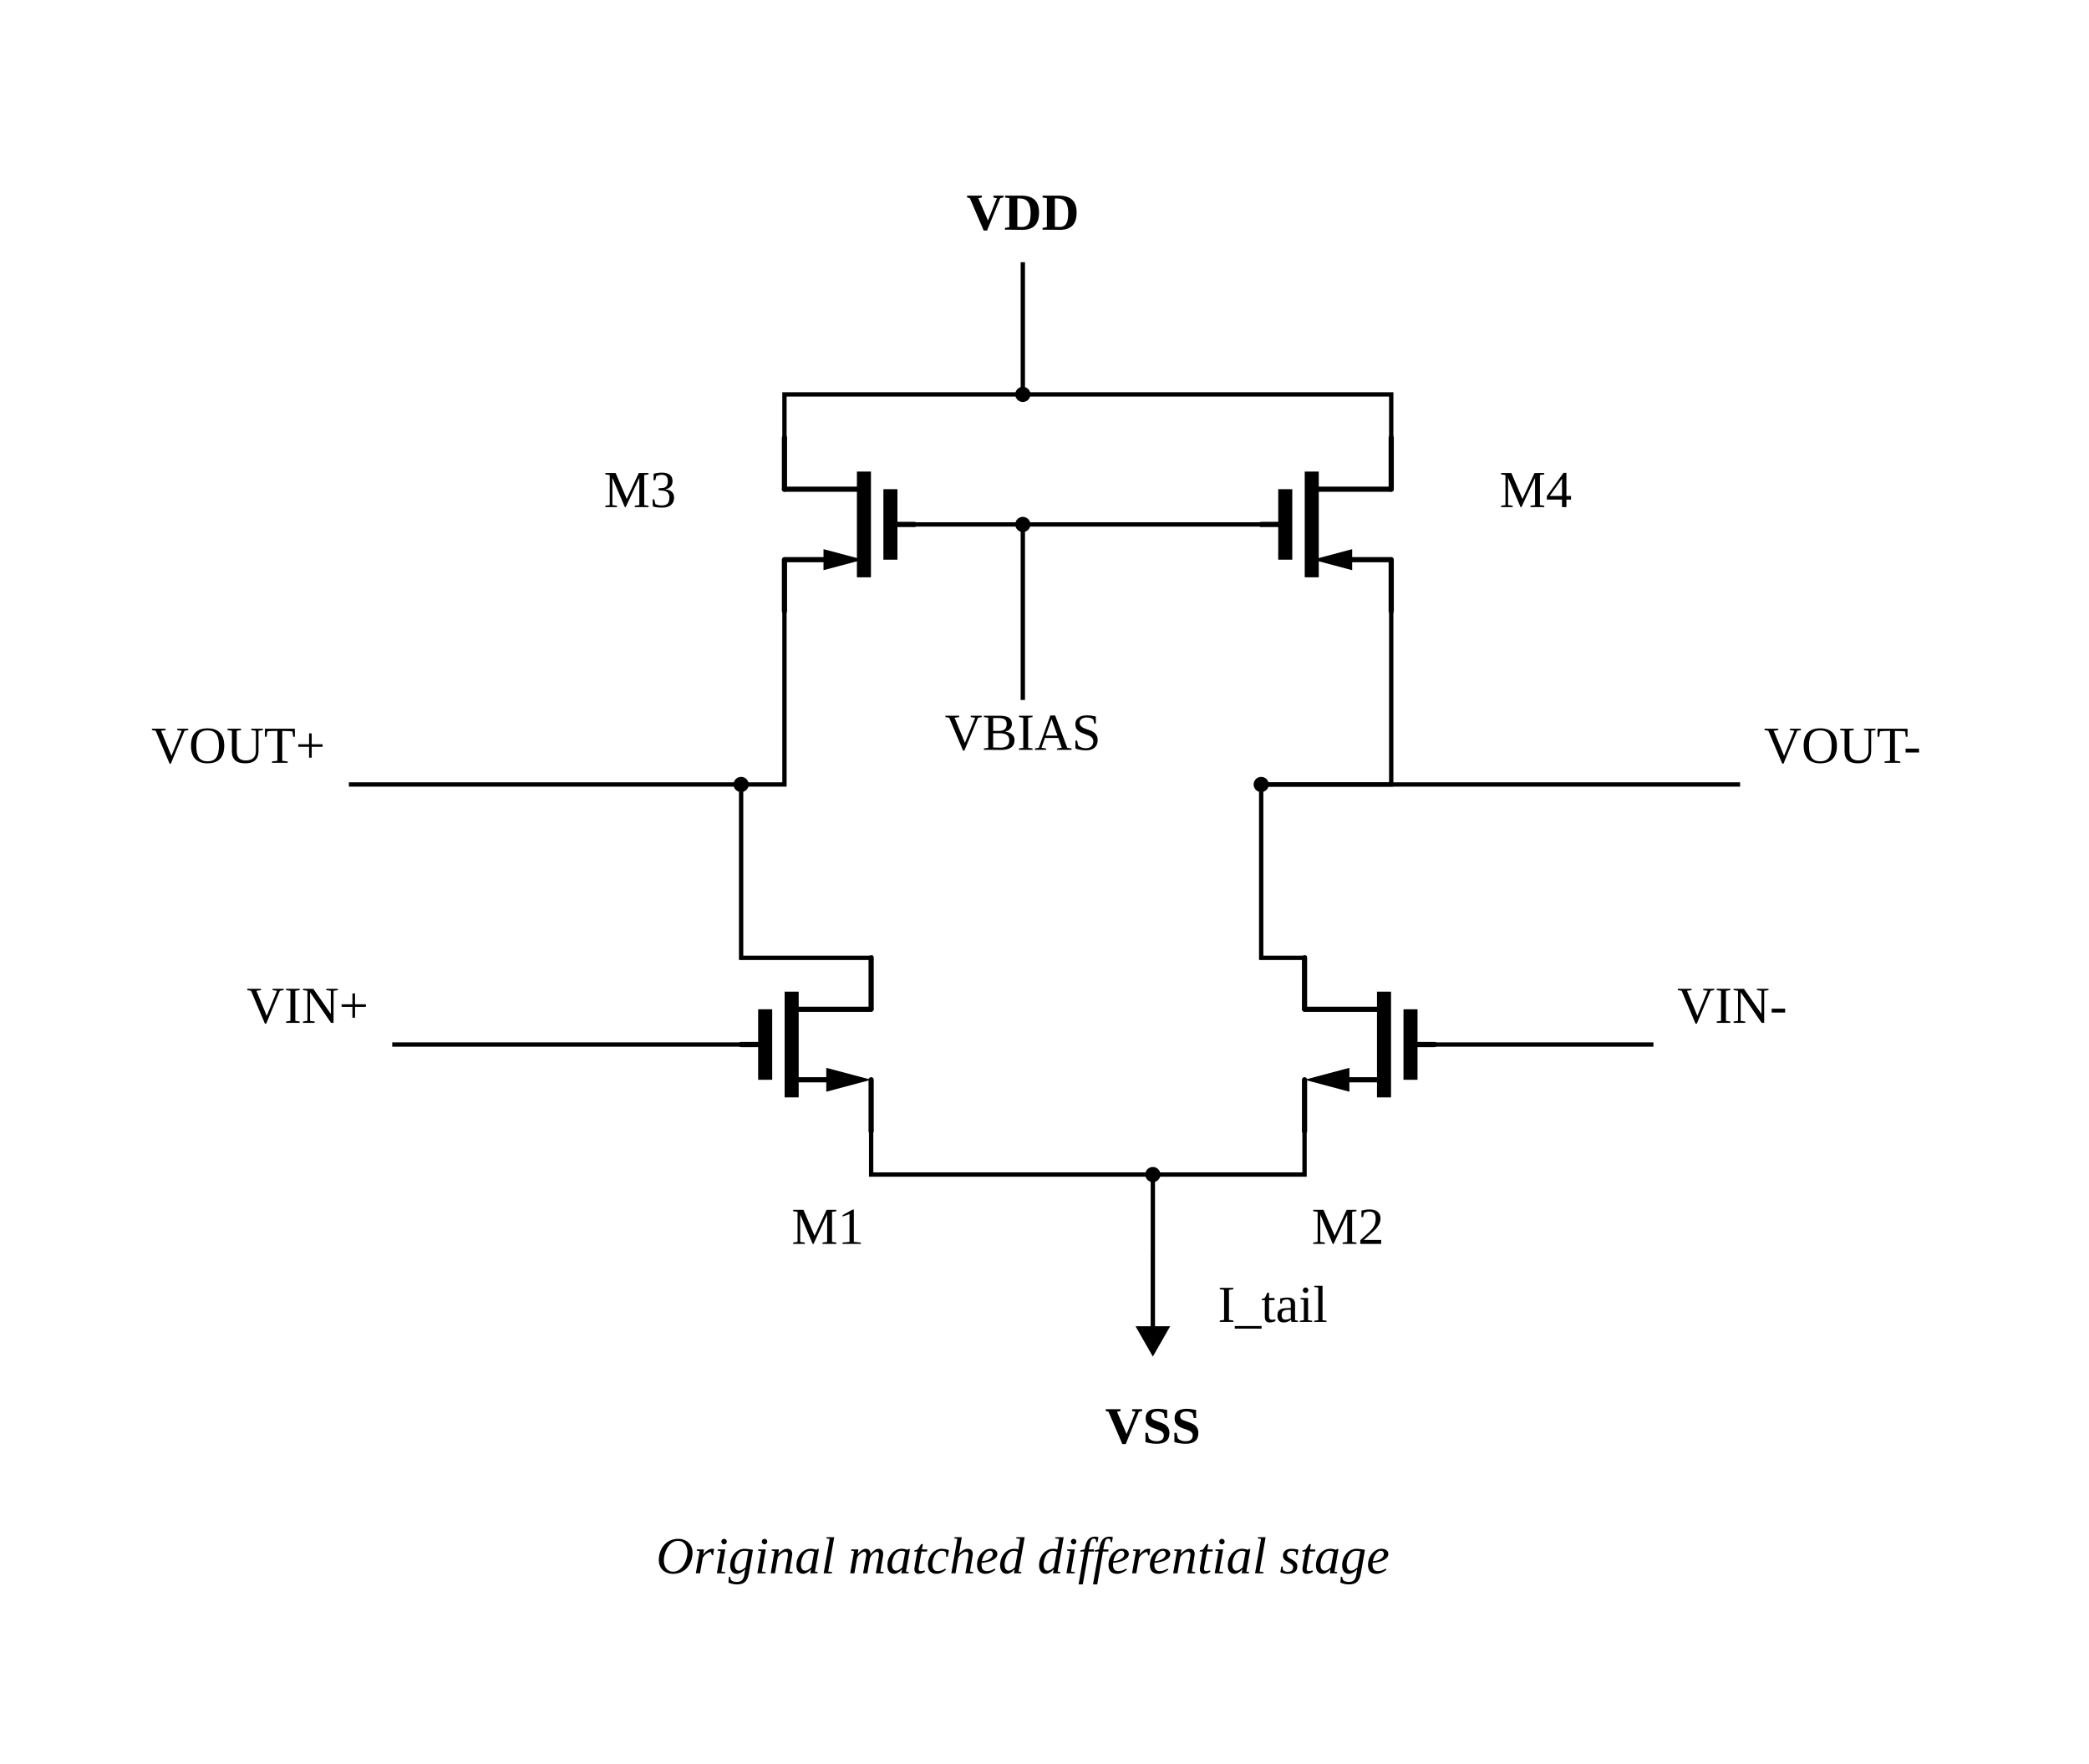
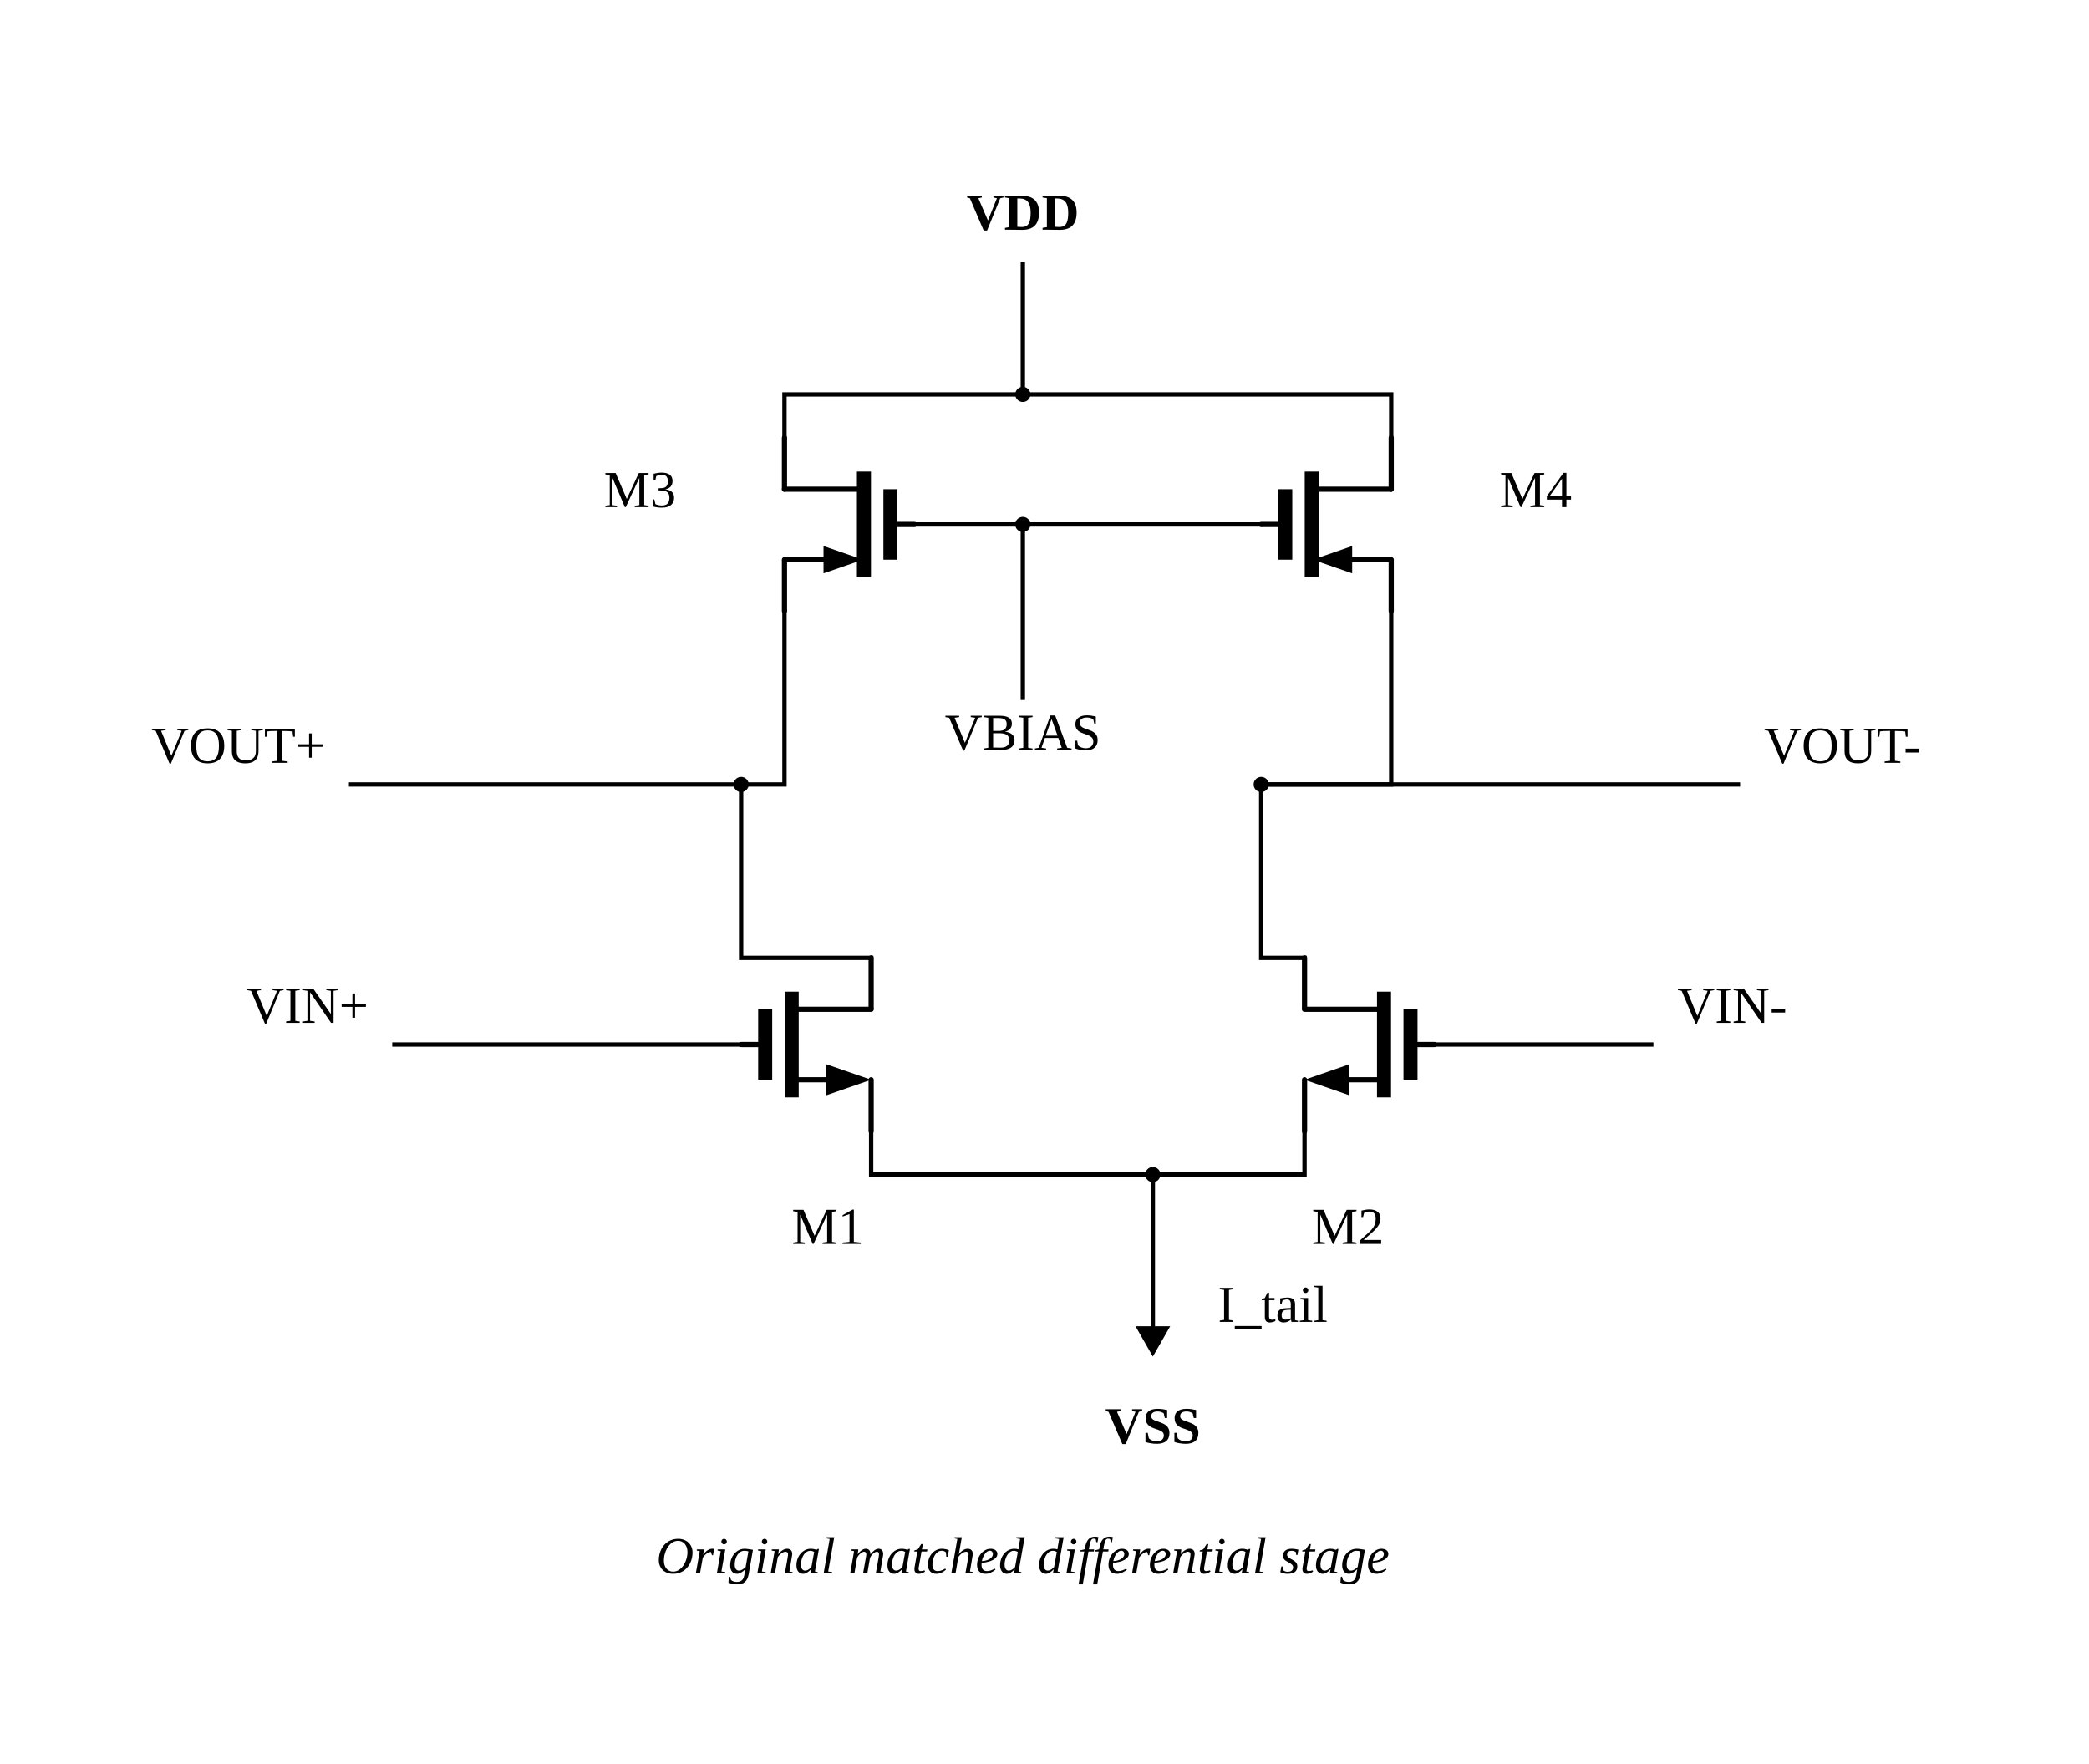
<svg xmlns="http://www.w3.org/2000/svg" viewBox="-11 -41 482 407" role="img" aria-labelledby="title" data-style-profile="textbook-monochrome-v1">
  <rect x="-11" y="-41" width="482" height="407" fill="#fff" />
  <style>text{fill:#000;font-family:Georgia,'Times New Roman',serif;font-size:12px}path,polyline,line,circle{vector-effect:non-scaling-stroke}</style>
  <g data-layer="formal">
    <g data-layer="routes">
      <polyline data-object-id="route-bias-feed" data-net-id="net-bias" points="225,80 225,120" fill="none" stroke="#000" stroke-width="1" stroke-linecap="square" stroke-linejoin="miter" />
      <polyline data-object-id="route-bias-left" data-net-id="net-bias" points="200,80 225,80" fill="none" stroke="#000" stroke-width="1" stroke-linecap="square" stroke-linejoin="miter" />
      <polyline data-object-id="route-bias-right" data-net-id="net-bias" points="225,80 280,80" fill="none" stroke="#000" stroke-width="1" stroke-linecap="square" stroke-linejoin="miter" />
      <polyline data-object-id="route-outn-bottom" data-net-id="net-voutn" points="280,140 280,180 290,180" fill="none" stroke="#000" stroke-width="1" stroke-linecap="square" stroke-linejoin="miter" />
      <polyline data-object-id="route-outn-port" data-net-id="net-voutn" points="280,140 390,140" fill="none" stroke="#000" stroke-width="1" stroke-linecap="square" stroke-linejoin="miter" />
      <polyline data-object-id="route-outn-top" data-net-id="net-voutn" points="310,100 310,140 280,140" fill="none" stroke="#000" stroke-width="1" stroke-linecap="square" stroke-linejoin="miter" />
      <polyline data-object-id="route-outp-bottom" data-net-id="net-voutp" points="160,140 160,180 190,180" fill="none" stroke="#000" stroke-width="1" stroke-linecap="square" stroke-linejoin="miter" />
      <polyline data-object-id="route-outp-port" data-net-id="net-voutp" points="70,140 160,140" fill="none" stroke="#000" stroke-width="1" stroke-linecap="square" stroke-linejoin="miter" />
      <polyline data-object-id="route-outp-top" data-net-id="net-voutp" points="170,100 170,140 160,140" fill="none" stroke="#000" stroke-width="1" stroke-linecap="square" stroke-linejoin="miter" />
      <polyline data-object-id="route-vdd-feed" data-net-id="net-vdd" points="225,20 225,50" fill="none" stroke="#000" stroke-width="1" stroke-linecap="square" stroke-linejoin="miter" />
      <polyline data-object-id="route-vdd-left" data-net-id="net-vdd" points="225,50 170,50 170,60" fill="none" stroke="#000" stroke-width="1" stroke-linecap="square" stroke-linejoin="miter" />
      <polyline data-object-id="route-vdd-right" data-net-id="net-vdd" points="225,50 310,50 310,60" fill="none" stroke="#000" stroke-width="1" stroke-linecap="square" stroke-linejoin="miter" />
      <polyline data-object-id="route-vinn" data-net-id="net-vinn" points="320,200 370,200" fill="none" stroke="#000" stroke-width="1" stroke-linecap="square" stroke-linejoin="miter" />
      <polyline data-object-id="route-vinp" data-net-id="net-vinp" points="80,200 160,200" fill="none" stroke="#000" stroke-width="1" stroke-linecap="square" stroke-linejoin="miter" />
      <polyline data-object-id="route-vss-feed" data-net-id="net-vss" points="255,230 255,270" fill="none" stroke="#000" stroke-width="1" stroke-linecap="square" stroke-linejoin="miter" />
      <polyline data-object-id="route-vss-left" data-net-id="net-vss" points="190,220 190,230 255,230" fill="none" stroke="#000" stroke-width="1" stroke-linecap="square" stroke-linejoin="miter" />
      <polyline data-object-id="route-vss-right" data-net-id="net-vss" points="290,220 290,230 255,230" fill="none" stroke="#000" stroke-width="1" stroke-linecap="square" stroke-linejoin="miter" />
    </g>
    <g data-layer="junctions">
      <circle data-object-id="junction-bias" cx="225" cy="80" r="1.75" fill="#000" />
      <circle data-object-id="junction-outn" cx="280" cy="140" r="1.75" fill="#000" />
      <circle data-object-id="junction-outp" cx="160" cy="140" r="1.75" fill="#000" />
      <circle data-object-id="junction-vdd" cx="225" cy="50" r="1.75" fill="#000" />
      <circle data-object-id="junction-vss" cx="255" cy="230" r="1.75" fill="#000" />
    </g>
    <g data-layer="symbols">
      <g data-object-id="M1" data-symbol-id="nmos">
        <g transform="translate(180 200) rotate(0)">
          <g fill="none" stroke="#000" stroke-width="1" stroke-linecap="square" stroke-linejoin="miter">
            <line x1="-8.118" y1="-8.132" x2="10" y2="-8.132" stroke-width="1.2" stroke-linecap="round" stroke-linejoin="round" />
            <polygon points="-9.957,-12.198 -9.957,12.198 -6.717,12.198 -6.717,-12.198" fill="#000" stroke="none" />
            <polygon points="-16.069,-8.132 -16.069,8.132 -12.829,8.132 -12.829,-8.132" fill="#000" stroke="none" />
            <line x1="10" y1="8.132" x2="10" y2="20" stroke-width="1.2" stroke-linecap="round" stroke-linejoin="round" />
            <line x1="-14.449" y1="0" x2="-20" y2="0" stroke-width="1.2" stroke-linecap="round" stroke-linejoin="round" />
            <line x1="10" y1="-8.349" x2="10" y2="-20" stroke-width="1.2" stroke-linecap="round" stroke-linejoin="round" />
            <line x1="-7.899" y1="8.132" x2="-0.35" y2="8.132" stroke-width="1.2" stroke-linecap="round" stroke-linejoin="round" />
-             <polygon points="10,8.132 -0.35,10.886 -0.35,5.378" fill="#000" stroke="none" />
+             <polygon points="10,8.132 -0.35,11.712 -0.35,4.552" fill="#000" stroke="none" />
          </g>
        </g>
      </g>
      <g data-object-id="M2" data-symbol-id="nmos">
        <g transform="translate(300 200) rotate(0) scale(-1 1)">
          <g fill="none" stroke="#000" stroke-width="1" stroke-linecap="square" stroke-linejoin="miter">
            <line x1="-8.118" y1="-8.132" x2="10" y2="-8.132" stroke-width="1.2" stroke-linecap="round" stroke-linejoin="round" />
            <polygon points="-9.957,-12.198 -9.957,12.198 -6.717,12.198 -6.717,-12.198" fill="#000" stroke="none" />
            <polygon points="-16.069,-8.132 -16.069,8.132 -12.829,8.132 -12.829,-8.132" fill="#000" stroke="none" />
            <line x1="10" y1="8.132" x2="10" y2="20" stroke-width="1.2" stroke-linecap="round" stroke-linejoin="round" />
            <line x1="-14.449" y1="0" x2="-20" y2="0" stroke-width="1.2" stroke-linecap="round" stroke-linejoin="round" />
            <line x1="10" y1="-8.349" x2="10" y2="-20" stroke-width="1.2" stroke-linecap="round" stroke-linejoin="round" />
            <line x1="-7.899" y1="8.132" x2="-0.35" y2="8.132" stroke-width="1.2" stroke-linecap="round" stroke-linejoin="round" />
-             <polygon points="10,8.132 -0.35,10.886 -0.35,5.378" fill="#000" stroke="none" />
+             <polygon points="10,8.132 -0.35,11.712 -0.35,4.552" fill="#000" stroke="none" />
          </g>
        </g>
      </g>
      <g data-object-id="M3" data-symbol-id="pmos">
        <g transform="translate(180 80) rotate(180)">
          <g fill="none" stroke="#000" stroke-width="1" stroke-linecap="square" stroke-linejoin="miter">
            <line x1="-7.899" y1="8.132" x2="10" y2="8.132" stroke-width="1.2" stroke-linecap="round" stroke-linejoin="round" />
            <polygon points="-9.957,-12.198 -9.957,12.198 -6.717,12.198 -6.717,-12.198" fill="#000" stroke="none" />
            <polygon points="-16.069,-8.132 -16.069,8.132 -12.829,8.132 -12.829,-8.132" fill="#000" stroke="none" />
            <line x1="10" y1="8.132" x2="10" y2="20" stroke-width="1.2" stroke-linecap="round" stroke-linejoin="round" />
            <line x1="-14.449" y1="0" x2="-20" y2="0" stroke-width="1.2" stroke-linecap="round" stroke-linejoin="round" />
            <line x1="10" y1="-8.349" x2="10" y2="-20" stroke-width="1.2" stroke-linecap="round" stroke-linejoin="round" />
            <line x1="0.576" y1="-8.132" x2="10" y2="-8.132" stroke-width="1.2" stroke-linecap="round" stroke-linejoin="round" />
-             <polygon points="-8.118,-8.132 0.99,-5.708 0.99,-10.555" fill="#000" stroke="none" />
+             <polygon points="-8.118,-8.132 0.99,-4.981 0.99,-11.282" fill="#000" stroke="none" />
          </g>
        </g>
      </g>
      <g data-object-id="M4" data-symbol-id="pmos">
        <g transform="translate(300 80) rotate(180) scale(-1 1)">
          <g fill="none" stroke="#000" stroke-width="1" stroke-linecap="square" stroke-linejoin="miter">
            <line x1="-7.899" y1="8.132" x2="10" y2="8.132" stroke-width="1.2" stroke-linecap="round" stroke-linejoin="round" />
            <polygon points="-9.957,-12.198 -9.957,12.198 -6.717,12.198 -6.717,-12.198" fill="#000" stroke="none" />
            <polygon points="-16.069,-8.132 -16.069,8.132 -12.829,8.132 -12.829,-8.132" fill="#000" stroke="none" />
            <line x1="10" y1="8.132" x2="10" y2="20" stroke-width="1.2" stroke-linecap="round" stroke-linejoin="round" />
            <line x1="-14.449" y1="0" x2="-20" y2="0" stroke-width="1.2" stroke-linecap="round" stroke-linejoin="round" />
            <line x1="10" y1="-8.349" x2="10" y2="-20" stroke-width="1.2" stroke-linecap="round" stroke-linejoin="round" />
            <line x1="0.576" y1="-8.132" x2="10" y2="-8.132" stroke-width="1.2" stroke-linecap="round" stroke-linejoin="round" />
-             <polygon points="-8.118,-8.132 0.99,-5.708 0.99,-10.555" fill="#000" stroke="none" />
+             <polygon points="-8.118,-8.132 0.99,-4.981 0.99,-11.282" fill="#000" stroke="none" />
          </g>
        </g>
      </g>
    </g>
    <g data-layer="annotations">
      <g data-object-id="annotation-tail" data-kind="current" data-attached-object-id="net-vss">
        <g transform="rotate(90 255 260)">
          <line x1="243" y1="260" x2="265" y2="260" stroke="#000" stroke-width="0.8" />
          <polygon points="267,260 260,256 260,264" fill="#000" />
        </g>
        <text x="270" y="264" text-anchor="start">I_tail</text>
      </g>
      <text data-object-id="caption" data-kind="figure-caption" x="225" y="322" text-anchor="middle" transform="rotate(0 225 322)" font-style="italic">Original matched differential stage</text>
      <text data-object-id="label-bias" data-kind="net-label" data-attached-object-id="port-bias" x="225" y="132" text-anchor="middle" transform="rotate(0 225 132)">VBIAS</text>
      <text data-object-id="label-m1" data-kind="instance-label" data-attached-object-id="M1" x="180" y="246" text-anchor="middle" transform="rotate(0 180 246)">M1</text>
      <text data-object-id="label-m2" data-kind="instance-label" data-attached-object-id="M2" x="300" y="246" text-anchor="middle" transform="rotate(0 300 246)">M2</text>
      <text data-object-id="label-m3" data-kind="instance-label" data-attached-object-id="M3" x="145" y="76" text-anchor="end" transform="rotate(0 145 76)">M3</text>
      <text data-object-id="label-m4" data-kind="instance-label" data-attached-object-id="M4" x="335" y="76" text-anchor="start" transform="rotate(0 335 76)">M4</text>
      <text data-object-id="label-outn" data-kind="net-label" data-attached-object-id="port-voutn" x="396" y="135" text-anchor="start" transform="rotate(0 396 135)">VOUT-</text>
      <text data-object-id="label-outp" data-kind="net-label" data-attached-object-id="port-voutp" x="64" y="135" text-anchor="end" transform="rotate(0 64 135)">VOUT+</text>
      <text data-object-id="label-vdd" data-kind="power-label" data-attached-object-id="port-vdd" x="225" y="12" text-anchor="middle" transform="rotate(0 225 12)" font-weight="bold">VDD</text>
      <text data-object-id="label-vinn" data-kind="net-label" data-attached-object-id="port-vinn" x="376" y="195" text-anchor="start" transform="rotate(0 376 195)">VIN-</text>
      <text data-object-id="label-vinp" data-kind="net-label" data-attached-object-id="port-vinp" x="74" y="195" text-anchor="end" transform="rotate(0 74 195)">VIN+</text>
      <text data-object-id="label-vss" data-kind="power-label" data-attached-object-id="port-vss" x="255" y="292" text-anchor="middle" transform="rotate(0 255 292)" font-weight="bold">VSS</text>
    </g>
  </g>
</svg>
